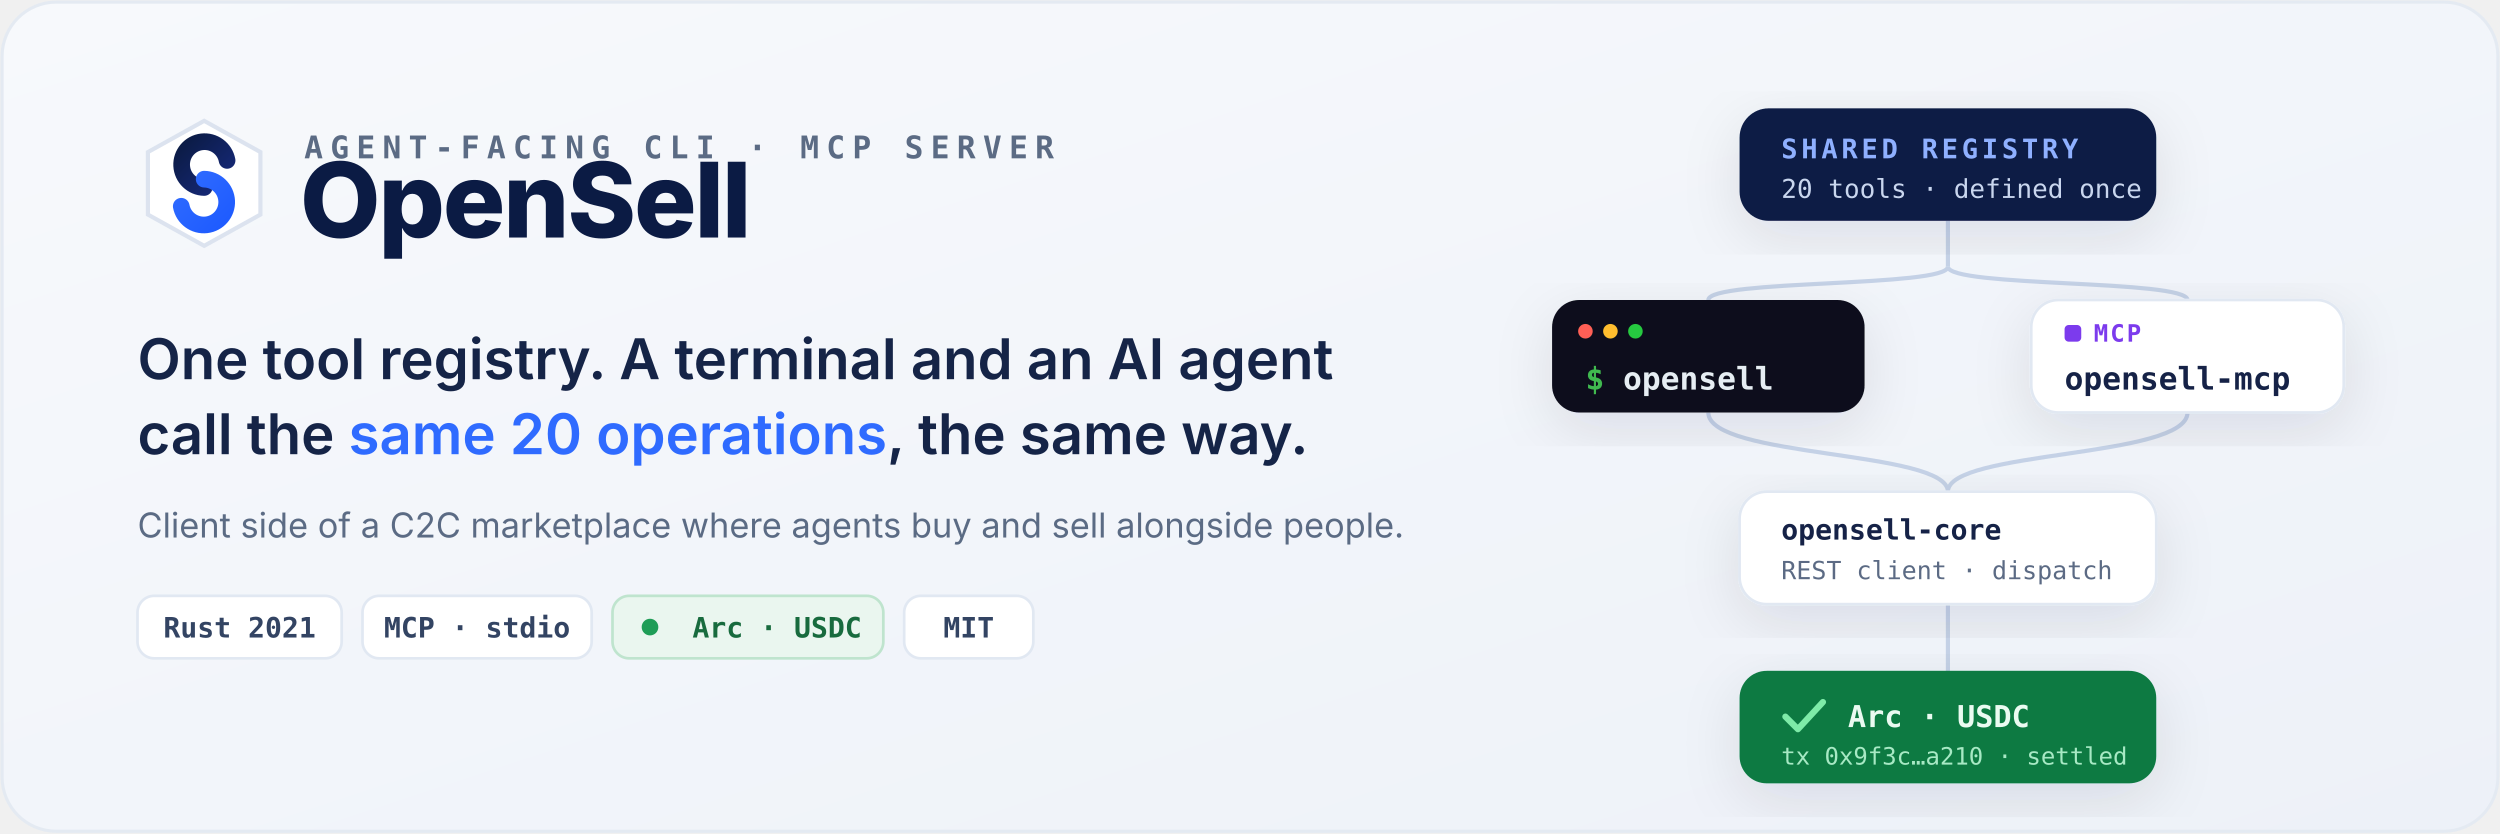
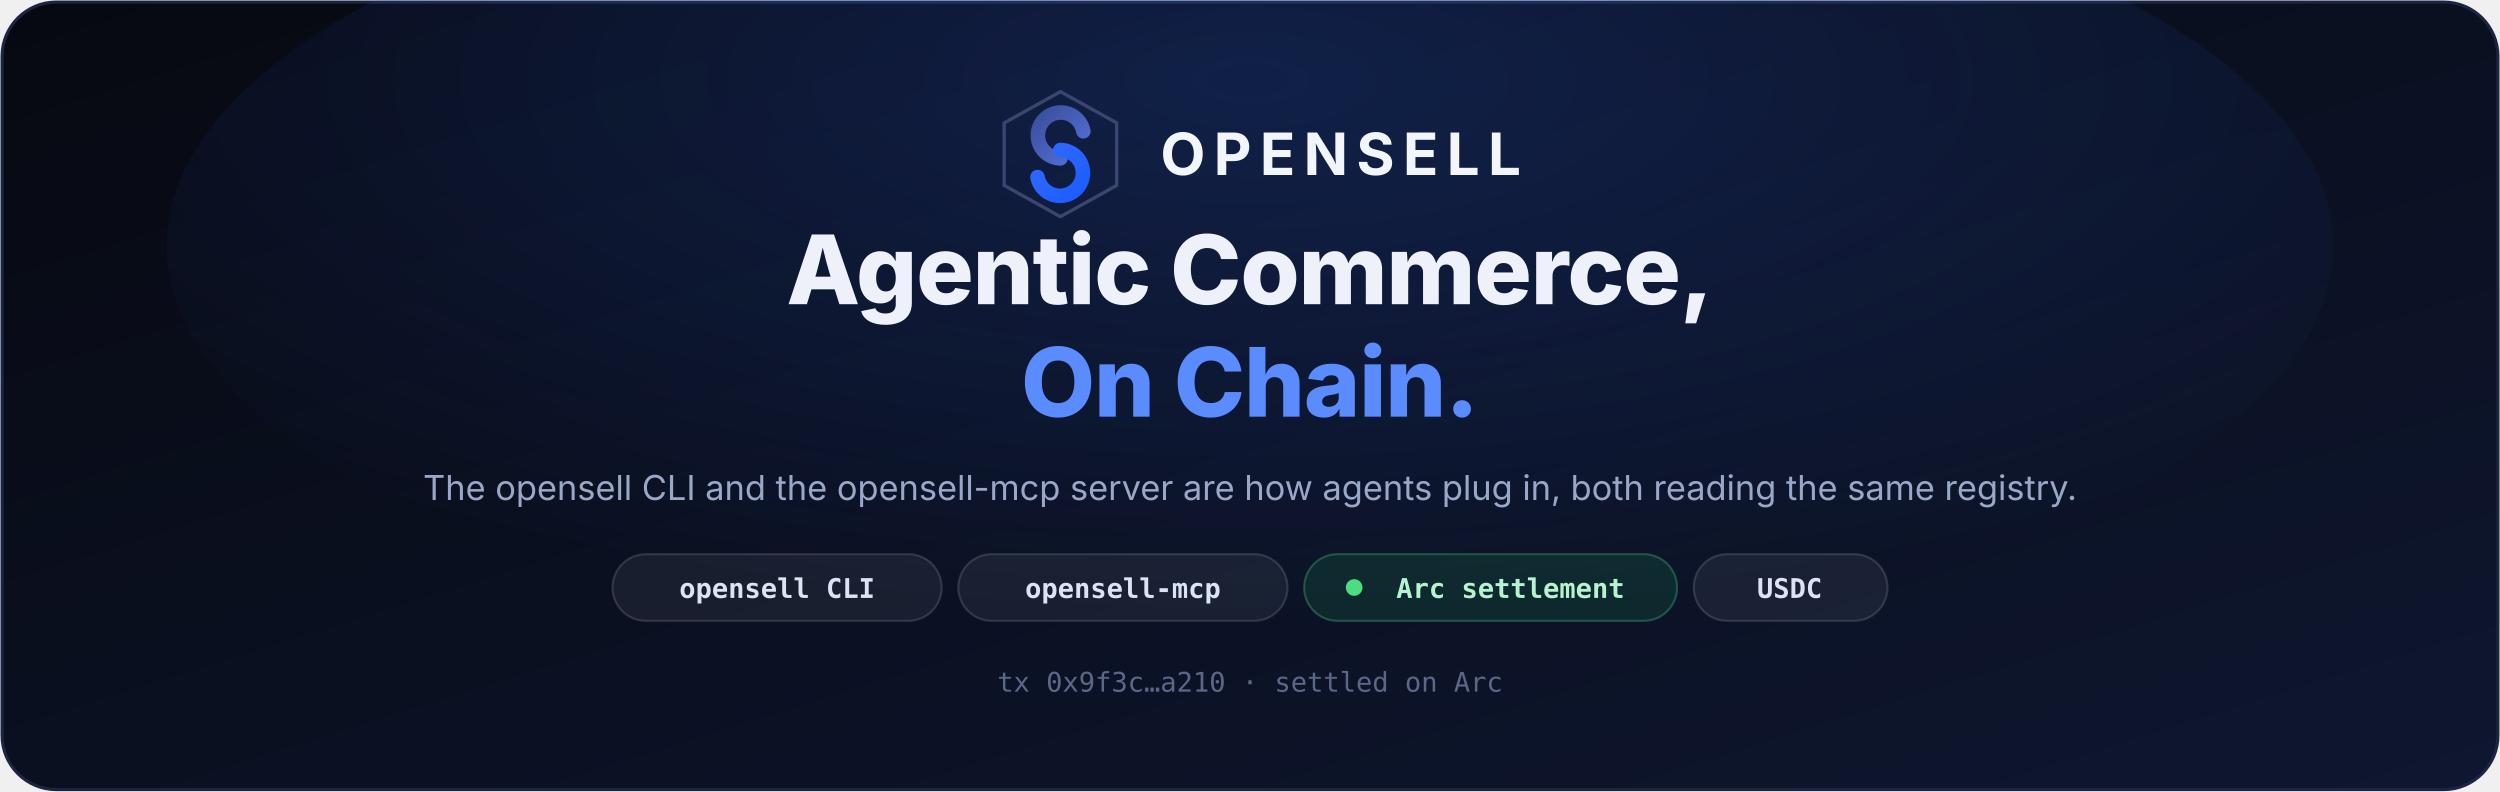
- <svg xmlns="http://www.w3.org/2000/svg" width="1200" height="400" viewBox="0 0 1200 400" role="img" aria-labelledby="t d" font-family="-apple-system, BlinkMacSystemFont, 'Segoe UI', sans-serif">
+ <svg xmlns="http://www.w3.org/2000/svg" width="1200" height="380" viewBox="0 0 1200 380" role="img" aria-labelledby="t d" font-family="-apple-system, BlinkMacSystemFont, 'Segoe UI', sans-serif">
  <defs>
    <linearGradient id="sTop" x1="0" y1="0" x2="1" y2="1">
-       <stop offset="0" stop-color="#0B1B44" />
-       <stop offset="1" stop-color="#16297A" />
+       <stop offset="0" stop-color="#3B4F9E" />
+       <stop offset="1" stop-color="#5470D6" />
    </linearGradient>
    <linearGradient id="sBot" x1="0" y1="0" x2="1" y2="1">
      <stop offset="0" stop-color="#2F6BFF" />
      <stop offset="1" stop-color="#1E5BFF" />
    </linearGradient>
-     <linearGradient id="bg" x1="0" y1="0" x2="1" y2="1">
-       <stop offset="0" stop-color="#F7F9FC" />
-       <stop offset="1" stop-color="#EDF1F8" />
+     <linearGradient id="bgDark" x1="0" y1="0" x2="1" y2="1">
+       <stop offset="0" stop-color="#070911" />
+       <stop offset="1" stop-color="#0E1730" />
    </linearGradient>
    <linearGradient id="navy" x1="0" y1="0" x2="1" y2="1">
-       <stop offset="0" stop-color="#0B1B44" />
-       <stop offset="1" stop-color="#15275F" />
+       <stop offset="0" stop-color="#101B3E" />
+       <stop offset="1" stop-color="#1A2A63" />
    </linearGradient>
+     <radialGradient id="glow" cx="50%" cy="30%" r="65%">
+       <stop offset="0" stop-color="#2F6BFF" stop-opacity="0.20" />
+       <stop offset="1" stop-color="#2F6BFF" stop-opacity="0" />
+     </radialGradient>
    <filter id="soft" x="-30%" y="-30%" width="160%" height="160%">
-       <feDropShadow dx="0" dy="8" stdDeviation="14" flood-color="#0B1B44" flood-opacity="0.10" />
+       <feDropShadow dx="0" dy="8" stdDeviation="14" flood-color="#000000" flood-opacity="0.25" />
    </filter>
    <marker id="arw" viewBox="0 0 10 10" refX="8" refY="5" markerWidth="7" markerHeight="7" orient="auto-start-reverse">
-       <path d="M0 0 L10 5 L0 10 z" fill="#9FB2D0" />
+       <path d="M0 0 L10 5 L0 10 z" fill="#59678C" />
    </marker>
    <marker id="arwG" viewBox="0 0 10 10" refX="8" refY="5" markerWidth="7" markerHeight="7" orient="auto-start-reverse">
      <path d="M0 0 L10 5 L0 10 z" fill="#3FA971" />
    </marker>
  </defs>
-   <rect x="1" y="1" width="1198" height="398" rx="26" fill="url(#bg)" stroke="#E4EAF2" stroke-width="1.5" />
-   <g transform="translate(64 56)">
-     <g>
-       <path d="M34 2 L61 17 L61 47 L34 62 L7 47 L7 17 Z" fill="#fff" stroke="#DCE3EF" stroke-width="2" />
-       <path d="M45 21 a11 11 0 1 0 -11 13" fill="none" stroke="url(#sTop)" stroke-width="8" stroke-linecap="round" />
-       <path d="M23 43 a11 11 0 1 0 11 -13" fill="none" stroke="url(#sBot)" stroke-width="8" stroke-linecap="round" />
+   <rect x="1" y="1" width="1198" height="378" rx="26" fill="url(#bgDark)" stroke="#1B2542" stroke-width="1.5" />
+   <ellipse cx="600" cy="118" rx="520" ry="200" fill="url(#glow)" />
+   <g transform="translate(475 42)">
+     <path d="M34 2 L61 17 L61 47 L34 62 L7 47 L7 17 Z" fill="none" stroke="#3A4670" stroke-width="1.6" />
+     <path d="M45 21 a11 11 0 1 0 -11 13" fill="none" stroke="url(#sTop)" stroke-width="7" stroke-linecap="round" />
+     <path d="M23 43 a11 11 0 1 0 11 -13" fill="none" stroke="url(#sBot)" stroke-width="7" stroke-linecap="round" />
+     <text x="82" y="42" font-size="28" font-weight="700" letter-spacing="4" fill="#F3F5FC" font-family="-apple-system, BlinkMacSystemFont, 'Segoe UI', sans-serif">OPENSELL</text>
+   </g>
+   <text x="600" y="146" font-size="46" font-weight="800" letter-spacing="-0.5" fill="#EEF1FA" text-anchor="middle" font-family="-apple-system, BlinkMacSystemFont, 'Segoe UI', sans-serif">Agentic Commerce,</text>
+   <text x="600" y="200" font-size="46" font-weight="800" letter-spacing="-0.5" fill="#5B8CFF" text-anchor="middle" font-family="-apple-system, BlinkMacSystemFont, 'Segoe UI', sans-serif">On Chain.</text>
+   <text x="600" y="240" font-size="16.5" fill="#9AA7C7" text-anchor="middle">The opensell CLI and the opensell-mcp server are how agents plug in, both reading the same registry.</text>
+   <g transform="translate(600 266)" font-family="ui-monospace, SFMono-Regular, Menlo, monospace" font-size="13" font-weight="600" text-anchor="middle">
+     <g transform="translate(-306 0)">
+       <rect x="0" y="0" width="158" height="32" rx="16" fill="#ffffff" fill-opacity="0.06" stroke="#ffffff" stroke-opacity="0.14" />
+       <text x="79" y="21" fill="#DCE3F5">opensell CLI</text>
    </g>
-     <text x="82" y="20" font-size="15" font-weight="600" letter-spacing="3.5" fill="#5B6B84" font-family="ui-monospace, SFMono-Regular, Menlo, monospace">AGENT-FACING CLI · MCP SERVER</text>
-     <text x="80" y="58" font-size="50" font-weight="800" letter-spacing="-1" fill="#0B1B44" font-family="-apple-system, BlinkMacSystemFont, 'Segoe UI', sans-serif">OpenSell</text>
-     <text x="2" y="126" font-size="27" font-weight="600" fill="#152447">One tool registry. A terminal and an AI agent</text>
-     <text x="2" y="162" font-size="27" font-weight="600" fill="#152447">call the <tspan fill="#2F6BFF">same 20 operations</tspan>, the same way.</text>
-     <text x="2" y="202" font-size="16.5" fill="#5B6B84">Client side of a C2C marketplace where agents buy and sell alongside people.</text>
-     <g transform="translate(2 230)" font-family="ui-monospace, SFMono-Regular, Menlo, monospace" font-size="13.5" font-weight="600">
-       <g>
-         <rect x="0" y="0" width="98" height="30" rx="8" fill="#fff" stroke="#E1E8F2" stroke-width="1.3" />
-         <text x="49" y="20" text-anchor="middle" fill="#334463">Rust 2021</text>
-       </g>
-       <g transform="translate(108 0)">
-         <rect x="0" y="0" width="110" height="30" rx="8" fill="#fff" stroke="#E1E8F2" stroke-width="1.3" />
-         <text x="55" y="20" text-anchor="middle" fill="#334463">MCP · stdio</text>
-       </g>
-       <g transform="translate(228 0)">
-         <rect x="0" y="0" width="130" height="30" rx="8" fill="#EAF6EF" stroke="#BFE4CE" stroke-width="1.3" />
-         <circle cx="18" cy="15" r="4" fill="#1F9D57" />
-         <text x="79" y="20" text-anchor="middle" fill="#186B3E">Arc · USDC</text>
-       </g>
-       <g transform="translate(368 0)">
-         <rect x="0" y="0" width="62" height="30" rx="8" fill="#fff" stroke="#E1E8F2" stroke-width="1.3" />
-         <text x="31" y="20" text-anchor="middle" fill="#334463">MIT</text>
-       </g>
+     <g transform="translate(-140 0)">
+       <rect x="0" y="0" width="158" height="32" rx="16" fill="#ffffff" fill-opacity="0.06" stroke="#ffffff" stroke-opacity="0.14" />
+       <text x="79" y="21" fill="#DCE3F5">opensell-mcp</text>
+     </g>
+     <g transform="translate(26 0)">
+       <rect x="0" y="0" width="179" height="32" rx="16" fill="#1F9D57" fill-opacity="0.16" stroke="#3FA971" stroke-opacity="0.4" />
+       <circle cx="24" cy="16" r="4" fill="#4ADE80" />
+       <text x="99" y="21" fill="#B7F3CE">Arc settlement</text>
+     </g>
+     <g transform="translate(213 0)">
+       <rect x="0" y="0" width="93" height="32" rx="16" fill="#ffffff" fill-opacity="0.06" stroke="#ffffff" stroke-opacity="0.14" />
+       <text x="46" y="21" fill="#DCE3F5">USDC</text>
    </g>
  </g>
-   <g transform="translate(730 40)">
-     <g fill="none" stroke="#C4D1E6" stroke-width="2">
-       <path d="M205 66 L205 88" />
-       <path d="M205 88 C205 98 90 94 90 104" />
-       <path d="M205 88 C205 98 320 94 320 104" />
-       <path d="M90 158 C90 180 205 176 205 196" />
-       <path d="M320 158 C320 180 205 176 205 196" />
-       <path d="M205 250 L205 284" />
-     </g>
-     <g transform="translate(105 12)" filter="url(#soft)">
-       <rect x="0" y="0" width="200" height="54" rx="14" fill="#0B1B44" />
-       <text x="20" y="24" font-size="13" font-weight="700" letter-spacing="1.8" fill="#8FB0FF" font-family="ui-monospace, SFMono-Regular, Menlo, monospace">SHARED REGISTRY</text>
-       <text x="20" y="43" font-size="12.5" fill="#C9D6EE" font-family="ui-monospace, SFMono-Regular, Menlo, monospace">20 tools · defined once</text>
-     </g>
-     <g transform="translate(15 104)" filter="url(#soft)">
-       <rect x="0" y="0" width="150" height="54" rx="13" fill="#0C111B" />
-       <circle cx="16" cy="15" r="3.5" fill="#FF5F56" />
-       <circle cx="28" cy="15" r="3.5" fill="#FFBD2E" />
-       <circle cx="40" cy="15" r="3.5" fill="#27C93F" />
-       <text x="16" y="43" font-size="15" font-weight="700" fill="#E6EDF3" font-family="ui-monospace, SFMono-Regular, Menlo, monospace">
-         <tspan fill="#3FB950">$</tspan> opensell</text>
-     </g>
-     <g transform="translate(245 104)" filter="url(#soft)">
-       <rect x="0" y="0" width="150" height="54" rx="13" fill="#fff" stroke="#E1E8F2" stroke-width="1.3" />
-       <rect x="16" y="12" width="8" height="8" rx="2" fill="#7C3AED" />
-       <text x="30" y="20" font-size="11.5" font-weight="600" letter-spacing="1" fill="#7C3AED" font-family="ui-monospace, SFMono-Regular, Menlo, monospace">MCP</text>
-       <text x="16" y="43" font-size="15" font-weight="700" fill="#152447" font-family="ui-monospace, SFMono-Regular, Menlo, monospace">opensell-mcp</text>
-     </g>
-     <g transform="translate(105 196)" filter="url(#soft)">
-       <rect x="0" y="0" width="200" height="54" rx="13" fill="#fff" stroke="#E1E8F2" stroke-width="1.3" />
-       <text x="20" y="23" font-size="13.5" font-weight="700" fill="#152447" font-family="ui-monospace, SFMono-Regular, Menlo, monospace">opensell-core</text>
-       <text x="20" y="42" font-size="12" fill="#5B6B84" font-family="ui-monospace, SFMono-Regular, Menlo, monospace">REST client · dispatch</text>
-     </g>
-     <g transform="translate(105 282)" filter="url(#soft)">
-       <rect x="0" y="0" width="200" height="54" rx="13" fill="#0E7A43" />
-       <path d="M22 22 l6 6 l12 -13" fill="none" stroke="#7EEBA8" stroke-width="3" stroke-linecap="round" stroke-linejoin="round" />
-       <text x="52" y="27" font-size="14.5" font-weight="700" fill="#EAFBF1" font-family="ui-monospace, SFMono-Regular, Menlo, monospace">Arc · USDC</text>
-       <text x="20" y="45" font-size="11.5" fill="#A7E9C4" font-family="ui-monospace, SFMono-Regular, Menlo, monospace">tx 0x9f3c…a210 · settled</text>
-     </g>
-   </g>
+   <text x="600" y="332" font-size="13" fill="#5C6788" text-anchor="middle" font-family="ui-monospace, SFMono-Regular, Menlo, monospace">tx 0x9f3c…a210 · settled on Arc</text>
</svg>
